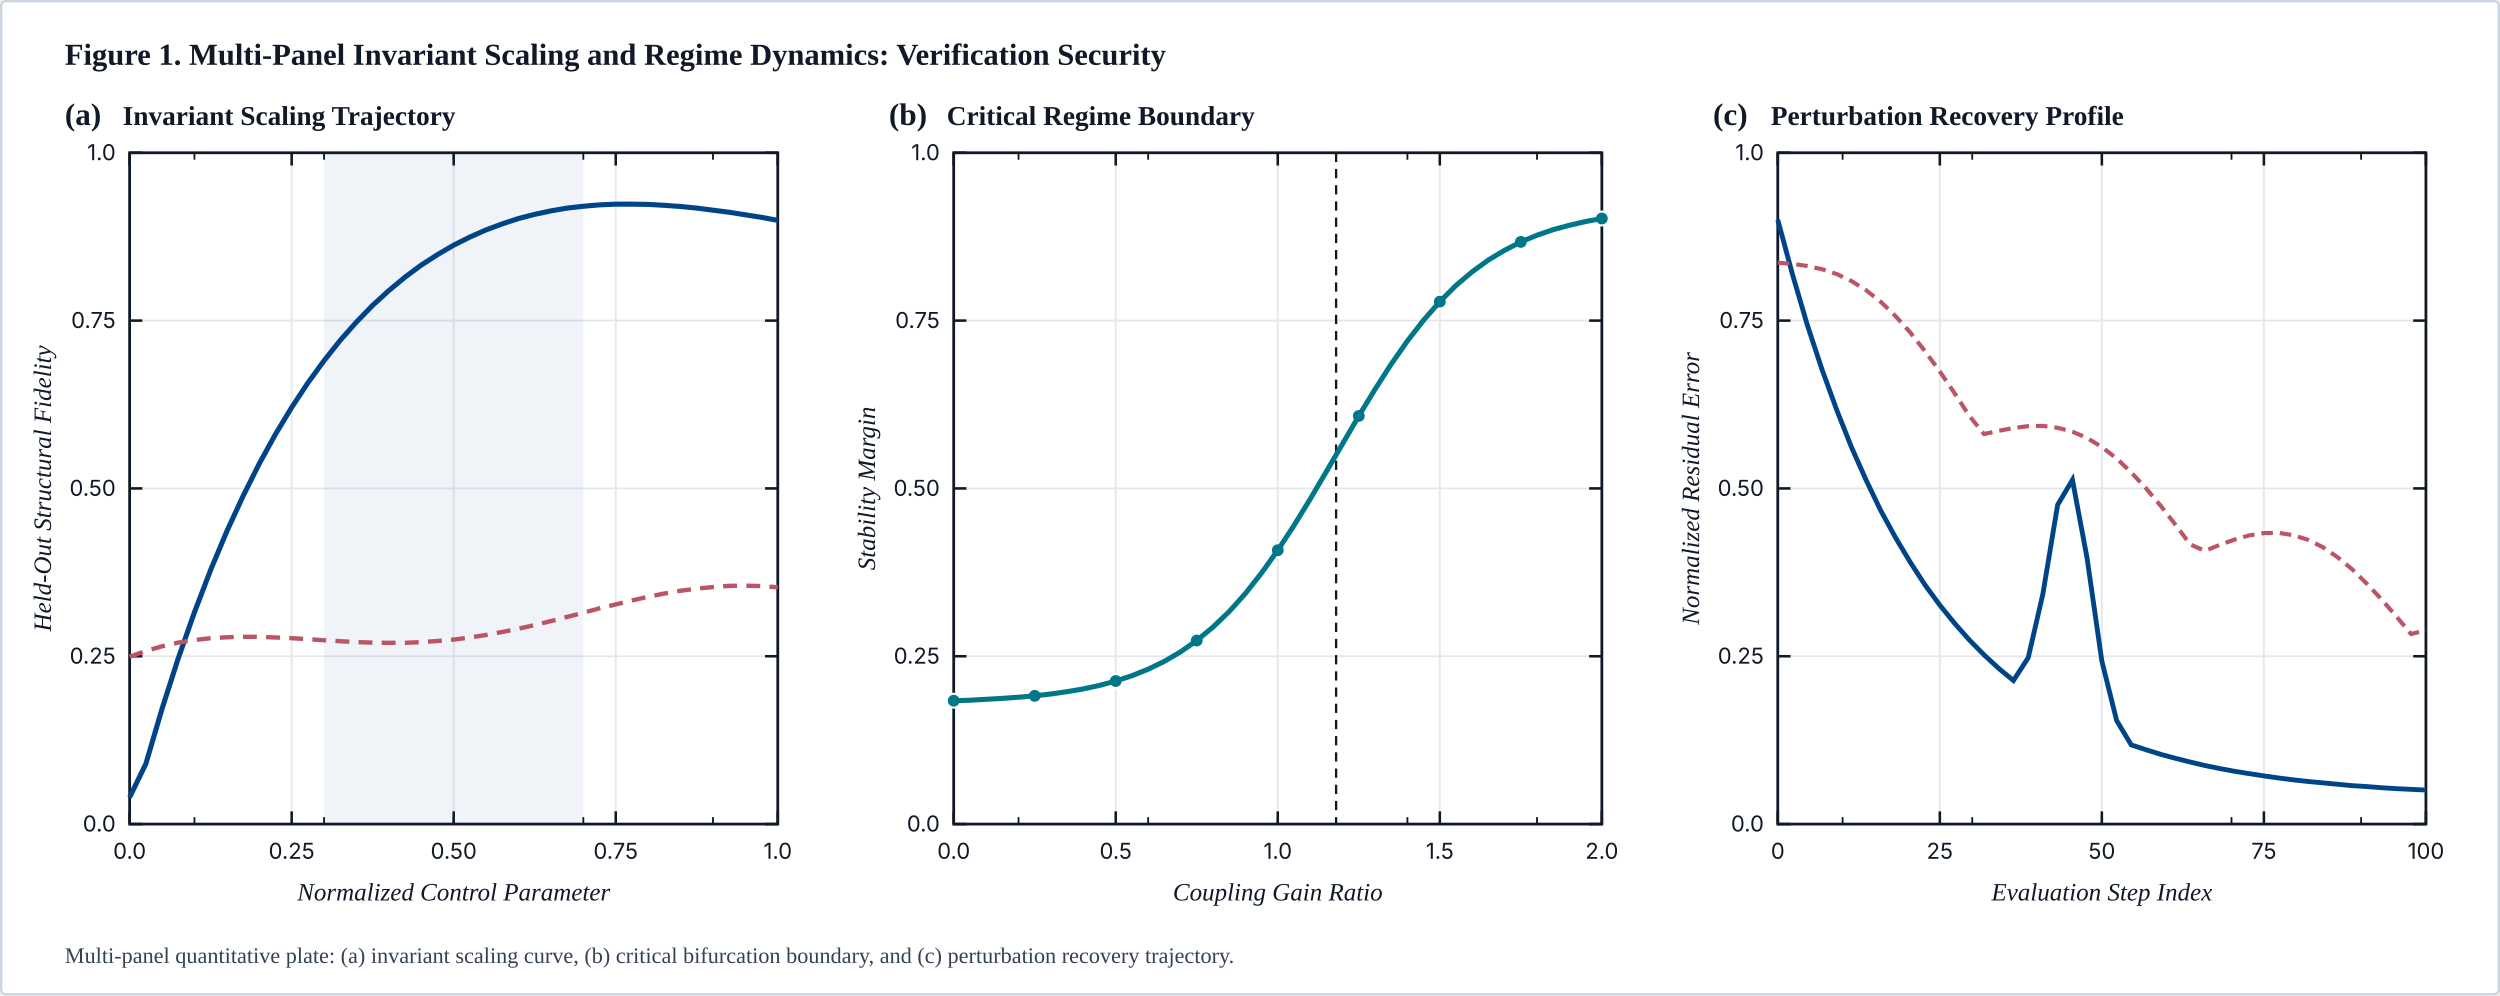
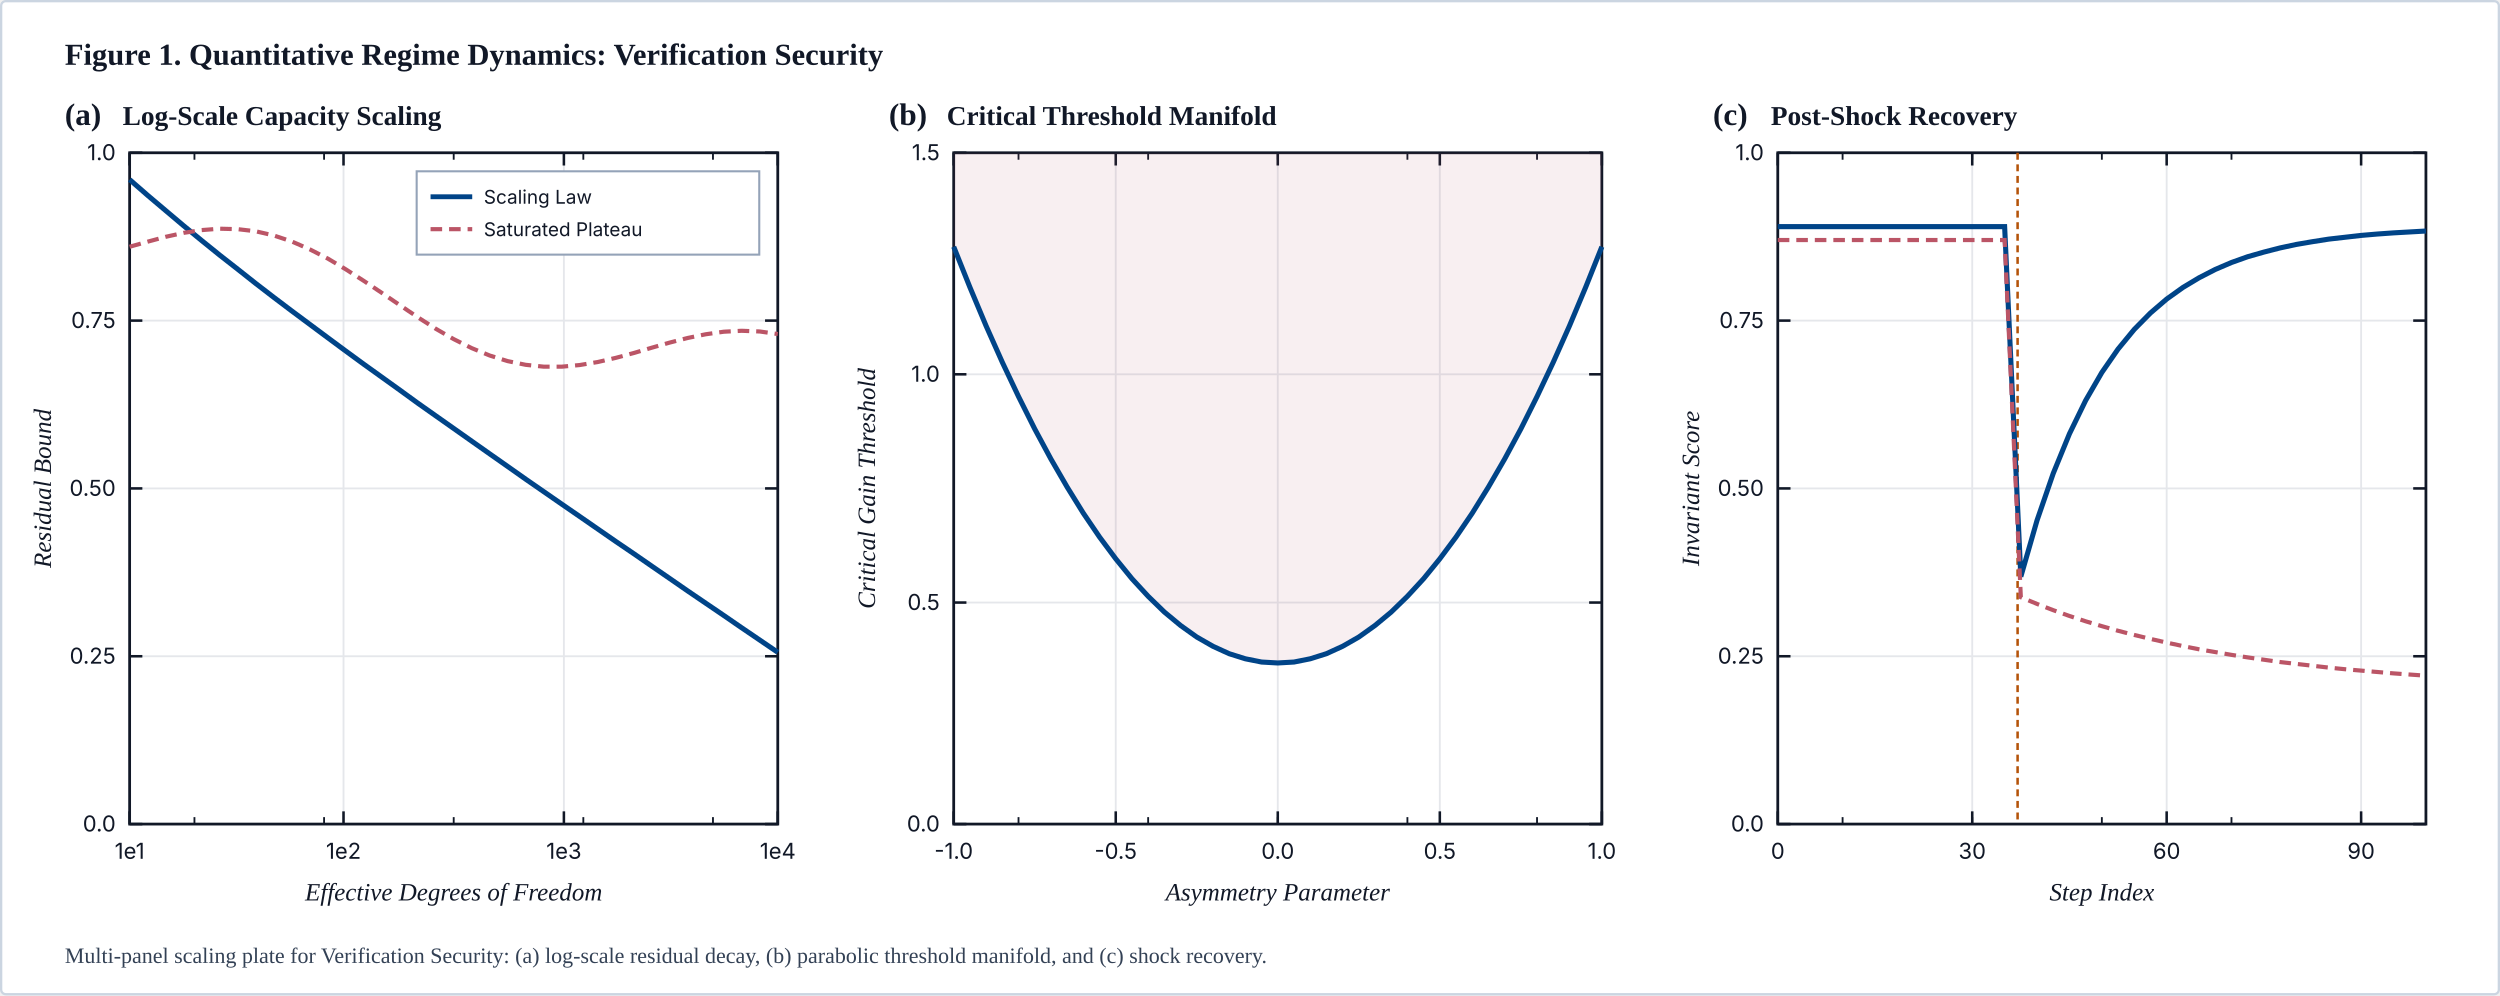
- <svg xmlns="http://www.w3.org/2000/svg" viewBox="0 0 1080 430" width="1080" height="430" role="img" data-figure-style="journal-multipanel">
+ <svg xmlns="http://www.w3.org/2000/svg" viewBox="0 0 1080 430" width="1080" height="430" role="img" data-figure-style="journal-multipanel" data-figure-family="frontier_fam_3">
  <rect x="0.5" y="0.5" width="1079" height="429" rx="2" fill="#ffffff" stroke="#cbd5e1" stroke-width="1" />
-   <text x="28" y="28" fill="#111827" font-family="Georgia, 'Times New Roman', serif" font-size="13.2" font-weight="700">Figure 1. Multi-Panel Invariant Scaling and Regime Dynamics: Verification Security</text>
+   <text x="28" y="28" fill="#111827" font-family="Georgia, 'Times New Roman', serif" font-size="13.2" font-weight="700">Figure 1. Quantitative Regime Dynamics: Verification Security</text>
  <text x="28.0" y="54.0" fill="#111827" font-family="Georgia, 'Times New Roman', serif" font-size="13.5" font-weight="700">(a)</text>
-   <text x="53.0" y="54.0" fill="#111827" font-family="Georgia, 'Times New Roman', serif" font-size="11.8" font-weight="600">Invariant Scaling Trajectory</text>
+   <text x="53.0" y="54.0" fill="#111827" font-family="Georgia, 'Times New Roman', serif" font-size="11.8" font-weight="600">Log-Scale Capacity Scaling</text>
  <line x1="56.0" y1="356.0" x2="336.0" y2="356.0" stroke="#e5e7eb" stroke-width="0.8" />
  <line x1="56.0" y1="283.5" x2="336.0" y2="283.5" stroke="#e5e7eb" stroke-width="0.8" />
  <line x1="56.0" y1="211.0" x2="336.0" y2="211.0" stroke="#e5e7eb" stroke-width="0.8" />
  <line x1="56.0" y1="138.5" x2="336.0" y2="138.5" stroke="#e5e7eb" stroke-width="0.8" />
  <line x1="56.0" y1="66.0" x2="336.0" y2="66.0" stroke="#e5e7eb" stroke-width="0.8" />
  <line x1="56.0" y1="66.0" x2="56.0" y2="356.0" stroke="#e5e7eb" stroke-width="0.8" />
-   <line x1="126.0" y1="66.0" x2="126.0" y2="356.0" stroke="#e5e7eb" stroke-width="0.8" />
-   <line x1="196.0" y1="66.0" x2="196.0" y2="356.0" stroke="#e5e7eb" stroke-width="0.8" />
-   <line x1="266.0" y1="66.0" x2="266.0" y2="356.0" stroke="#e5e7eb" stroke-width="0.8" />
+   <line x1="148.4" y1="66.0" x2="148.4" y2="356.0" stroke="#e5e7eb" stroke-width="0.8" />
+   <line x1="243.6" y1="66.0" x2="243.6" y2="356.0" stroke="#e5e7eb" stroke-width="0.8" />
  <line x1="336.0" y1="66.0" x2="336.0" y2="356.0" stroke="#e5e7eb" stroke-width="0.8" />
  <rect x="56.0" y="66.0" width="280.0" height="290.0" fill="none" stroke="#111827" stroke-width="1.2" />
  <line x1="56.0" y1="356.0" x2="56.0" y2="350.5" stroke="#111827" stroke-width="1.1" />
  <line x1="56.0" y1="66.0" x2="56.0" y2="71.5" stroke="#111827" stroke-width="1.1" />
-   <text x="56.0" y="371.0" text-anchor="middle" fill="#111827" font-family="Inter, 'Helvetica Neue', Arial, sans-serif" font-size="9.5">0.0</text>
-   <line x1="126.0" y1="356.0" x2="126.0" y2="350.5" stroke="#111827" stroke-width="1.1" />
-   <line x1="126.0" y1="66.0" x2="126.0" y2="71.5" stroke="#111827" stroke-width="1.1" />
-   <text x="126.0" y="371.0" text-anchor="middle" fill="#111827" font-family="Inter, 'Helvetica Neue', Arial, sans-serif" font-size="9.5">0.25</text>
-   <line x1="196.0" y1="356.0" x2="196.0" y2="350.5" stroke="#111827" stroke-width="1.1" />
-   <line x1="196.0" y1="66.0" x2="196.0" y2="71.5" stroke="#111827" stroke-width="1.1" />
-   <text x="196.0" y="371.0" text-anchor="middle" fill="#111827" font-family="Inter, 'Helvetica Neue', Arial, sans-serif" font-size="9.5">0.50</text>
-   <line x1="266.0" y1="356.0" x2="266.0" y2="350.5" stroke="#111827" stroke-width="1.1" />
-   <line x1="266.0" y1="66.0" x2="266.0" y2="71.5" stroke="#111827" stroke-width="1.1" />
-   <text x="266.0" y="371.0" text-anchor="middle" fill="#111827" font-family="Inter, 'Helvetica Neue', Arial, sans-serif" font-size="9.5">0.75</text>
+   <text x="56.0" y="371.0" text-anchor="middle" fill="#111827" font-family="Inter, 'Helvetica Neue', Arial, sans-serif" font-size="9.5">1e1</text>
+   <line x1="148.4" y1="356.0" x2="148.4" y2="350.5" stroke="#111827" stroke-width="1.1" />
+   <line x1="148.4" y1="66.0" x2="148.4" y2="71.5" stroke="#111827" stroke-width="1.1" />
+   <text x="148.4" y="371.0" text-anchor="middle" fill="#111827" font-family="Inter, 'Helvetica Neue', Arial, sans-serif" font-size="9.5">1e2</text>
+   <line x1="243.6" y1="356.0" x2="243.6" y2="350.5" stroke="#111827" stroke-width="1.1" />
+   <line x1="243.6" y1="66.0" x2="243.6" y2="71.5" stroke="#111827" stroke-width="1.1" />
+   <text x="243.6" y="371.0" text-anchor="middle" fill="#111827" font-family="Inter, 'Helvetica Neue', Arial, sans-serif" font-size="9.5">1e3</text>
  <line x1="336.0" y1="356.0" x2="336.0" y2="350.5" stroke="#111827" stroke-width="1.1" />
  <line x1="336.0" y1="66.0" x2="336.0" y2="71.5" stroke="#111827" stroke-width="1.1" />
-   <text x="336.0" y="371.0" text-anchor="middle" fill="#111827" font-family="Inter, 'Helvetica Neue', Arial, sans-serif" font-size="9.5">1.0</text>
+   <text x="336.0" y="371.0" text-anchor="middle" fill="#111827" font-family="Inter, 'Helvetica Neue', Arial, sans-serif" font-size="9.5">1e4</text>
  <line x1="84.0" y1="356.0" x2="84.0" y2="353.0" stroke="#111827" stroke-width="0.8" />
  <line x1="84.0" y1="66.0" x2="84.0" y2="69.0" stroke="#111827" stroke-width="0.8" />
  <line x1="140.0" y1="356.0" x2="140.0" y2="353.0" stroke="#111827" stroke-width="0.8" />
  <line x1="140.0" y1="66.0" x2="140.0" y2="69.0" stroke="#111827" stroke-width="0.8" />
  <line x1="196.0" y1="356.0" x2="196.0" y2="353.0" stroke="#111827" stroke-width="0.8" />
  <line x1="196.0" y1="66.0" x2="196.0" y2="69.0" stroke="#111827" stroke-width="0.8" />
  <line x1="252.0" y1="356.0" x2="252.0" y2="353.0" stroke="#111827" stroke-width="0.8" />
  <line x1="252.0" y1="66.0" x2="252.0" y2="69.0" stroke="#111827" stroke-width="0.8" />
  <line x1="308.0" y1="356.0" x2="308.0" y2="353.0" stroke="#111827" stroke-width="0.8" />
  <line x1="308.0" y1="66.0" x2="308.0" y2="69.0" stroke="#111827" stroke-width="0.8" />
  <line x1="56.0" y1="356.0" x2="61.5" y2="356.0" stroke="#111827" stroke-width="1.1" />
  <line x1="336.0" y1="356.0" x2="330.5" y2="356.0" stroke="#111827" stroke-width="1.1" />
  <text x="50.0" y="359.2" text-anchor="end" fill="#111827" font-family="Inter, 'Helvetica Neue', Arial, sans-serif" font-size="9.5">0.0</text>
  <line x1="56.0" y1="283.5" x2="61.5" y2="283.5" stroke="#111827" stroke-width="1.1" />
  <line x1="336.0" y1="283.5" x2="330.5" y2="283.5" stroke="#111827" stroke-width="1.1" />
  <text x="50.0" y="286.7" text-anchor="end" fill="#111827" font-family="Inter, 'Helvetica Neue', Arial, sans-serif" font-size="9.5">0.25</text>
  <line x1="56.0" y1="211.0" x2="61.5" y2="211.0" stroke="#111827" stroke-width="1.1" />
  <line x1="336.0" y1="211.0" x2="330.5" y2="211.0" stroke="#111827" stroke-width="1.1" />
  <text x="50.0" y="214.2" text-anchor="end" fill="#111827" font-family="Inter, 'Helvetica Neue', Arial, sans-serif" font-size="9.5">0.50</text>
  <line x1="56.0" y1="138.5" x2="61.5" y2="138.5" stroke="#111827" stroke-width="1.1" />
  <line x1="336.0" y1="138.5" x2="330.5" y2="138.5" stroke="#111827" stroke-width="1.1" />
  <text x="50.0" y="141.7" text-anchor="end" fill="#111827" font-family="Inter, 'Helvetica Neue', Arial, sans-serif" font-size="9.5">0.75</text>
  <line x1="56.0" y1="66.0" x2="61.5" y2="66.0" stroke="#111827" stroke-width="1.1" />
  <line x1="336.0" y1="66.0" x2="330.5" y2="66.0" stroke="#111827" stroke-width="1.1" />
  <text x="50.0" y="69.2" text-anchor="end" fill="#111827" font-family="Inter, 'Helvetica Neue', Arial, sans-serif" font-size="9.5">1.0</text>
-   <text x="196.0" y="389.0" text-anchor="middle" fill="#111827" font-family="Georgia, 'Times New Roman', serif" font-size="10.8" font-style="italic">Normalized Control Parameter</text>
-   <text x="22.0" y="211.0" text-anchor="middle" transform="rotate(-90 22.0 211.0)" fill="#111827" font-family="Georgia, 'Times New Roman', serif" font-size="10.8" font-style="italic">Held-Out Structural Fidelity</text>
-   <rect x="140.0" y="66.0" width="112.0" height="290.0" fill="#004488" fill-opacity="0.06" />
-   <path d="M56.0,344.4 L63.0,330.0 L70.0,306.2 L77.0,284.4 L84.0,264.5 L91.0,246.2 L98.0,229.5 L105.0,214.3 L112.0,200.3 L119.0,187.6 L126.0,176.0 L133.0,165.4 L140.0,155.8 L147.0,147.0 L154.0,139.1 L161.0,131.9 L168.0,125.5 L175.0,119.7 L182.0,114.5 L189.0,110.0 L196.0,105.9 L203.0,102.4 L210.0,99.3 L217.0,96.7 L224.0,94.4 L231.0,92.6 L238.0,91.1 L245.0,89.9 L252.0,89.1 L259.0,88.5 L266.0,88.2 L273.0,88.2 L280.0,88.3 L287.0,88.7 L294.0,89.2 L301.0,89.9 L308.0,90.8 L315.0,91.7 L322.0,92.8 L329.0,93.9 L336.0,95.2" fill="none" stroke="#004488" stroke-width="2.2" />
-   <path d="M56.0,283.7 L63.0,281.2 L70.0,279.2 L77.0,277.6 L84.0,276.5 L91.0,275.7 L98.0,275.3 L105.0,275.1 L112.0,275.1 L119.0,275.4 L126.0,275.7 L133.0,276.1 L140.0,276.6 L147.0,277.0 L154.0,277.4 L161.0,277.6 L168.0,277.7 L175.0,277.7 L182.0,277.4 L189.0,276.9 L196.0,276.3 L203.0,275.4 L210.0,274.3 L217.0,273.0 L224.0,271.6 L231.0,270.0 L238.0,268.3 L245.0,266.5 L252.0,264.7 L259.0,262.8 L266.0,261.1 L273.0,259.4 L280.0,257.8 L287.0,256.4 L294.0,255.2 L301.0,254.3 L308.0,253.6 L315.0,253.1 L322.0,253.0 L329.0,253.2 L336.0,253.7" fill="none" stroke="#bb5566" stroke-width="1.9" stroke-dasharray="6 4" />
+   <text x="196.0" y="389.0" text-anchor="middle" fill="#111827" font-family="Georgia, 'Times New Roman', serif" font-size="10.8" font-style="italic">Effective Degrees of Freedom</text>
+   <text x="22.0" y="211.0" text-anchor="middle" transform="rotate(-90 22.0 211.0)" fill="#111827" font-family="Georgia, 'Times New Roman', serif" font-size="10.8" font-style="italic">Residual Bound</text>
+   <path d="M56.0,77.6 L63.8,84.4 L71.6,91.0 L79.3,97.5 L87.1,103.9 L94.9,110.2 L102.7,116.3 L110.4,122.4 L118.2,128.4 L126.0,134.3 L133.8,140.1 L141.6,145.9 L149.3,151.6 L157.1,157.3 L164.9,162.9 L172.7,168.5 L180.4,174.1 L188.2,179.6 L196.0,185.1 L203.8,190.6 L211.6,196.1 L219.3,201.5 L227.1,207.0 L234.9,212.4 L242.7,217.8 L250.4,223.1 L258.2,228.5 L266.0,233.9 L273.8,239.2 L281.6,244.6 L289.3,249.9 L297.1,255.3 L304.9,260.6 L312.7,265.9 L320.4,271.2 L328.2,276.5 L336.0,281.8" fill="none" stroke="#004488" stroke-width="2.2" />
+   <path d="M56.0,106.6 L63.8,104.4 L71.6,102.3 L79.3,100.6 L87.1,99.4 L94.9,98.8 L102.7,99.0 L110.4,99.9 L118.2,101.7 L126.0,104.3 L133.8,107.7 L141.6,111.7 L149.3,116.3 L157.1,121.3 L164.9,126.5 L172.7,131.8 L180.4,137.0 L188.2,142.0 L196.0,146.5 L203.8,150.4 L211.6,153.6 L219.3,156.0 L227.1,157.6 L234.9,158.4 L242.7,158.4 L250.4,157.7 L258.2,156.4 L266.0,154.6 L273.8,152.5 L281.6,150.2 L289.3,148.0 L297.1,146.0 L304.9,144.4 L312.7,143.3 L320.4,142.9 L328.2,143.2 L336.0,144.3" fill="none" stroke="#bb5566" stroke-width="1.8" stroke-dasharray="5 3" />
+   <rect x="180.0" y="74.0" width="148.0" height="36" fill="#ffffff" stroke="#94a3b8" stroke-width="0.9" />
+   <line x1="186.0" y1="85.0" x2="204.0" y2="85.0" stroke="#004488" stroke-width="2.1" />
+   <text x="209.0" y="88.0" fill="#111827" font-family="Inter, 'Helvetica Neue', Arial, sans-serif" font-size="8.2">Scaling Law</text>
+   <line x1="186.0" y1="99.0" x2="204.0" y2="99.0" stroke="#bb5566" stroke-width="1.8" stroke-dasharray="5 3" />
+   <text x="209.0" y="102.0" fill="#111827" font-family="Inter, 'Helvetica Neue', Arial, sans-serif" font-size="8.2">Saturated Plateau</text>
  <text x="384.0" y="54.0" fill="#111827" font-family="Georgia, 'Times New Roman', serif" font-size="13.5" font-weight="700">(b)</text>
-   <text x="409.0" y="54.0" fill="#111827" font-family="Georgia, 'Times New Roman', serif" font-size="11.8" font-weight="600">Critical Regime Boundary</text>
+   <text x="409.0" y="54.0" fill="#111827" font-family="Georgia, 'Times New Roman', serif" font-size="11.8" font-weight="600">Critical Threshold Manifold</text>
  <line x1="412.0" y1="356.0" x2="692.0" y2="356.0" stroke="#e5e7eb" stroke-width="0.8" />
-   <line x1="412.0" y1="283.5" x2="692.0" y2="283.5" stroke="#e5e7eb" stroke-width="0.8" />
-   <line x1="412.0" y1="211.0" x2="692.0" y2="211.0" stroke="#e5e7eb" stroke-width="0.8" />
-   <line x1="412.0" y1="138.5" x2="692.0" y2="138.5" stroke="#e5e7eb" stroke-width="0.8" />
+   <line x1="412.0" y1="260.3" x2="692.0" y2="260.3" stroke="#e5e7eb" stroke-width="0.8" />
+   <line x1="412.0" y1="161.7" x2="692.0" y2="161.7" stroke="#e5e7eb" stroke-width="0.8" />
  <line x1="412.0" y1="66.0" x2="692.0" y2="66.0" stroke="#e5e7eb" stroke-width="0.8" />
  <line x1="412.0" y1="66.0" x2="412.0" y2="356.0" stroke="#e5e7eb" stroke-width="0.8" />
  <line x1="482.0" y1="66.0" x2="482.0" y2="356.0" stroke="#e5e7eb" stroke-width="0.8" />
  <line x1="552.0" y1="66.0" x2="552.0" y2="356.0" stroke="#e5e7eb" stroke-width="0.8" />
  <line x1="622.0" y1="66.0" x2="622.0" y2="356.0" stroke="#e5e7eb" stroke-width="0.8" />
  <line x1="692.0" y1="66.0" x2="692.0" y2="356.0" stroke="#e5e7eb" stroke-width="0.8" />
  <rect x="412.0" y="66.0" width="280.0" height="290.0" fill="none" stroke="#111827" stroke-width="1.2" />
  <line x1="412.0" y1="356.0" x2="412.0" y2="350.5" stroke="#111827" stroke-width="1.1" />
  <line x1="412.0" y1="66.0" x2="412.0" y2="71.5" stroke="#111827" stroke-width="1.1" />
-   <text x="412.0" y="371.0" text-anchor="middle" fill="#111827" font-family="Inter, 'Helvetica Neue', Arial, sans-serif" font-size="9.5">0.0</text>
+   <text x="412.0" y="371.0" text-anchor="middle" fill="#111827" font-family="Inter, 'Helvetica Neue', Arial, sans-serif" font-size="9.5">-1.0</text>
  <line x1="482.0" y1="356.0" x2="482.0" y2="350.5" stroke="#111827" stroke-width="1.1" />
  <line x1="482.0" y1="66.0" x2="482.0" y2="71.5" stroke="#111827" stroke-width="1.1" />
-   <text x="482.0" y="371.0" text-anchor="middle" fill="#111827" font-family="Inter, 'Helvetica Neue', Arial, sans-serif" font-size="9.5">0.5</text>
+   <text x="482.0" y="371.0" text-anchor="middle" fill="#111827" font-family="Inter, 'Helvetica Neue', Arial, sans-serif" font-size="9.5">-0.5</text>
  <line x1="552.0" y1="356.0" x2="552.0" y2="350.5" stroke="#111827" stroke-width="1.1" />
  <line x1="552.0" y1="66.0" x2="552.0" y2="71.5" stroke="#111827" stroke-width="1.1" />
-   <text x="552.0" y="371.0" text-anchor="middle" fill="#111827" font-family="Inter, 'Helvetica Neue', Arial, sans-serif" font-size="9.5">1.0</text>
+   <text x="552.0" y="371.0" text-anchor="middle" fill="#111827" font-family="Inter, 'Helvetica Neue', Arial, sans-serif" font-size="9.5">0.0</text>
  <line x1="622.0" y1="356.0" x2="622.0" y2="350.5" stroke="#111827" stroke-width="1.1" />
  <line x1="622.0" y1="66.0" x2="622.0" y2="71.5" stroke="#111827" stroke-width="1.1" />
-   <text x="622.0" y="371.0" text-anchor="middle" fill="#111827" font-family="Inter, 'Helvetica Neue', Arial, sans-serif" font-size="9.5">1.5</text>
+   <text x="622.0" y="371.0" text-anchor="middle" fill="#111827" font-family="Inter, 'Helvetica Neue', Arial, sans-serif" font-size="9.5">0.5</text>
  <line x1="692.0" y1="356.0" x2="692.0" y2="350.5" stroke="#111827" stroke-width="1.1" />
  <line x1="692.0" y1="66.0" x2="692.0" y2="71.5" stroke="#111827" stroke-width="1.1" />
-   <text x="692.0" y="371.0" text-anchor="middle" fill="#111827" font-family="Inter, 'Helvetica Neue', Arial, sans-serif" font-size="9.5">2.0</text>
+   <text x="692.0" y="371.0" text-anchor="middle" fill="#111827" font-family="Inter, 'Helvetica Neue', Arial, sans-serif" font-size="9.5">1.0</text>
  <line x1="440.0" y1="356.0" x2="440.0" y2="353.0" stroke="#111827" stroke-width="0.8" />
  <line x1="440.0" y1="66.0" x2="440.0" y2="69.0" stroke="#111827" stroke-width="0.8" />
  <line x1="496.0" y1="356.0" x2="496.0" y2="353.0" stroke="#111827" stroke-width="0.8" />
  <line x1="496.0" y1="66.0" x2="496.0" y2="69.0" stroke="#111827" stroke-width="0.8" />
  <line x1="552.0" y1="356.0" x2="552.0" y2="353.0" stroke="#111827" stroke-width="0.8" />
  <line x1="552.0" y1="66.0" x2="552.0" y2="69.0" stroke="#111827" stroke-width="0.8" />
  <line x1="608.0" y1="356.0" x2="608.0" y2="353.0" stroke="#111827" stroke-width="0.8" />
  <line x1="608.0" y1="66.0" x2="608.0" y2="69.0" stroke="#111827" stroke-width="0.8" />
  <line x1="664.0" y1="356.0" x2="664.0" y2="353.0" stroke="#111827" stroke-width="0.8" />
  <line x1="664.0" y1="66.0" x2="664.0" y2="69.0" stroke="#111827" stroke-width="0.8" />
  <line x1="412.0" y1="356.0" x2="417.5" y2="356.0" stroke="#111827" stroke-width="1.1" />
  <line x1="692.0" y1="356.0" x2="686.5" y2="356.0" stroke="#111827" stroke-width="1.1" />
  <text x="406.0" y="359.2" text-anchor="end" fill="#111827" font-family="Inter, 'Helvetica Neue', Arial, sans-serif" font-size="9.5">0.0</text>
-   <line x1="412.0" y1="283.5" x2="417.5" y2="283.5" stroke="#111827" stroke-width="1.1" />
-   <line x1="692.0" y1="283.5" x2="686.5" y2="283.5" stroke="#111827" stroke-width="1.1" />
-   <text x="406.0" y="286.7" text-anchor="end" fill="#111827" font-family="Inter, 'Helvetica Neue', Arial, sans-serif" font-size="9.5">0.25</text>
-   <line x1="412.0" y1="211.0" x2="417.5" y2="211.0" stroke="#111827" stroke-width="1.1" />
-   <line x1="692.0" y1="211.0" x2="686.5" y2="211.0" stroke="#111827" stroke-width="1.1" />
-   <text x="406.0" y="214.2" text-anchor="end" fill="#111827" font-family="Inter, 'Helvetica Neue', Arial, sans-serif" font-size="9.5">0.50</text>
-   <line x1="412.0" y1="138.5" x2="417.5" y2="138.5" stroke="#111827" stroke-width="1.1" />
-   <line x1="692.0" y1="138.5" x2="686.5" y2="138.5" stroke="#111827" stroke-width="1.1" />
-   <text x="406.0" y="141.7" text-anchor="end" fill="#111827" font-family="Inter, 'Helvetica Neue', Arial, sans-serif" font-size="9.5">0.75</text>
+   <line x1="412.0" y1="260.3" x2="417.5" y2="260.3" stroke="#111827" stroke-width="1.1" />
+   <line x1="692.0" y1="260.3" x2="686.5" y2="260.3" stroke="#111827" stroke-width="1.1" />
+   <text x="406.0" y="263.5" text-anchor="end" fill="#111827" font-family="Inter, 'Helvetica Neue', Arial, sans-serif" font-size="9.5">0.5</text>
+   <line x1="412.0" y1="161.7" x2="417.5" y2="161.7" stroke="#111827" stroke-width="1.1" />
+   <line x1="692.0" y1="161.7" x2="686.5" y2="161.7" stroke="#111827" stroke-width="1.1" />
+   <text x="406.0" y="164.9" text-anchor="end" fill="#111827" font-family="Inter, 'Helvetica Neue', Arial, sans-serif" font-size="9.5">1.0</text>
  <line x1="412.0" y1="66.0" x2="417.5" y2="66.0" stroke="#111827" stroke-width="1.1" />
  <line x1="692.0" y1="66.0" x2="686.5" y2="66.0" stroke="#111827" stroke-width="1.1" />
-   <text x="406.0" y="69.2" text-anchor="end" fill="#111827" font-family="Inter, 'Helvetica Neue', Arial, sans-serif" font-size="9.5">1.0</text>
-   <text x="552.0" y="389.0" text-anchor="middle" fill="#111827" font-family="Georgia, 'Times New Roman', serif" font-size="10.8" font-style="italic">Coupling Gain Ratio</text>
-   <text x="378.0" y="211.0" text-anchor="middle" transform="rotate(-90 378.0 211.0)" fill="#111827" font-family="Georgia, 'Times New Roman', serif" font-size="10.8" font-style="italic">Stability Margin</text>
-   <circle cx="412.0" cy="302.7" r="3.0" fill="#007788" stroke="#ffffff" stroke-width="0.9" />
-   <circle cx="447.0" cy="300.6" r="3.0" fill="#007788" stroke="#ffffff" stroke-width="0.9" />
-   <circle cx="482.0" cy="294.2" r="3.0" fill="#007788" stroke="#ffffff" stroke-width="0.9" />
-   <circle cx="517.0" cy="276.7" r="3.0" fill="#007788" stroke="#ffffff" stroke-width="0.9" />
-   <circle cx="552.0" cy="237.7" r="3.0" fill="#007788" stroke="#ffffff" stroke-width="0.9" />
-   <circle cx="587.0" cy="179.7" r="3.0" fill="#007788" stroke="#ffffff" stroke-width="0.9" />
-   <circle cx="622.0" cy="130.3" r="3.0" fill="#007788" stroke="#ffffff" stroke-width="0.9" />
-   <circle cx="657.0" cy="104.5" r="3.0" fill="#007788" stroke="#ffffff" stroke-width="0.9" />
-   <circle cx="692.0" cy="94.4" r="3.0" fill="#007788" stroke="#ffffff" stroke-width="0.9" />
-   <line x1="577.2" y1="66.0" x2="577.2" y2="356.0" stroke="#111827" stroke-width="1.0" stroke-dasharray="4 3" />
-   <path d="M412.0,302.7 L419.0,302.5 L426.0,302.1 L433.0,301.7 L440.0,301.2 L447.0,300.6 L454.0,299.8 L461.0,298.8 L468.0,297.6 L475.0,296.1 L482.0,294.2 L489.0,291.9 L496.0,289.1 L503.0,285.7 L510.0,281.6 L517.0,276.7 L524.0,270.9 L531.0,264.2 L538.0,256.4 L545.0,247.5 L552.0,237.7 L559.0,227.0 L566.0,215.6 L573.0,203.7 L580.0,191.7 L587.0,179.7 L594.0,168.2 L601.0,157.3 L608.0,147.3 L615.0,138.3 L622.0,130.3 L629.0,123.3 L636.0,117.4 L643.0,112.3 L650.0,108.1 L657.0,104.5 L664.0,101.6 L671.0,99.2 L678.0,97.3 L685.0,95.7 L692.0,94.4" fill="none" stroke="#007788" stroke-width="2.2" />
+   <text x="406.0" y="69.2" text-anchor="end" fill="#111827" font-family="Inter, 'Helvetica Neue', Arial, sans-serif" font-size="9.5">1.5</text>
+   <text x="552.0" y="389.0" text-anchor="middle" fill="#111827" font-family="Georgia, 'Times New Roman', serif" font-size="10.8" font-style="italic">Asymmetry Parameter</text>
+   <text x="378.0" y="211.0" text-anchor="middle" transform="rotate(-90 378.0 211.0)" fill="#111827" font-family="Georgia, 'Times New Roman', serif" font-size="10.8" font-style="italic">Critical Gain Threshold</text>
+   <polygon points="412.0,66.0 412.0,106.6 419.0,124.1 426.0,140.8 433.0,156.5 440.0,171.3 447.0,185.3 454.0,198.3 461.0,210.4 468.0,221.7 475.0,232.0 482.0,241.4 489.0,250.0 496.0,257.6 503.0,264.4 510.0,270.2 517.0,275.2 524.0,279.2 531.0,282.4 538.0,284.6 545.0,286.0 552.0,286.4 559.0,286.0 566.0,284.6 573.0,282.4 580.0,279.2 587.0,275.2 594.0,270.2 601.0,264.4 608.0,257.6 615.0,250.0 622.0,241.4 629.0,232.0 636.0,221.7 643.0,210.4 650.0,198.3 657.0,185.3 664.0,171.3 671.0,156.5 678.0,140.8 685.0,124.1 692.0,106.6 692.0,66.0" fill="#bb5566" fill-opacity="0.09" />
+   <path d="M412.0,106.6 L419.0,124.1 L426.0,140.8 L433.0,156.5 L440.0,171.3 L447.0,185.3 L454.0,198.3 L461.0,210.4 L468.0,221.7 L475.0,232.0 L482.0,241.4 L489.0,250.0 L496.0,257.6 L503.0,264.4 L510.0,270.2 L517.0,275.2 L524.0,279.2 L531.0,282.4 L538.0,284.6 L545.0,286.0 L552.0,286.4 L559.0,286.0 L566.0,284.6 L573.0,282.4 L580.0,279.2 L587.0,275.2 L594.0,270.2 L601.0,264.4 L608.0,257.6 L615.0,250.0 L622.0,241.4 L629.0,232.0 L636.0,221.7 L643.0,210.4 L650.0,198.3 L657.0,185.3 L664.0,171.3 L671.0,156.5 L678.0,140.8 L685.0,124.1 L692.0,106.6" fill="none" stroke="#004488" stroke-width="2.2" />
  <text x="740.0" y="54.0" fill="#111827" font-family="Georgia, 'Times New Roman', serif" font-size="13.5" font-weight="700">(c)</text>
-   <text x="765.0" y="54.0" fill="#111827" font-family="Georgia, 'Times New Roman', serif" font-size="11.8" font-weight="600">Perturbation Recovery Profile</text>
+   <text x="765.0" y="54.0" fill="#111827" font-family="Georgia, 'Times New Roman', serif" font-size="11.8" font-weight="600">Post-Shock Recovery</text>
  <line x1="768.0" y1="356.0" x2="1048.0" y2="356.0" stroke="#e5e7eb" stroke-width="0.8" />
  <line x1="768.0" y1="283.5" x2="1048.0" y2="283.5" stroke="#e5e7eb" stroke-width="0.8" />
  <line x1="768.0" y1="211.0" x2="1048.0" y2="211.0" stroke="#e5e7eb" stroke-width="0.8" />
  <line x1="768.0" y1="138.5" x2="1048.0" y2="138.5" stroke="#e5e7eb" stroke-width="0.8" />
  <line x1="768.0" y1="66.0" x2="1048.0" y2="66.0" stroke="#e5e7eb" stroke-width="0.8" />
  <line x1="768.0" y1="66.0" x2="768.0" y2="356.0" stroke="#e5e7eb" stroke-width="0.8" />
-   <line x1="838.0" y1="66.0" x2="838.0" y2="356.0" stroke="#e5e7eb" stroke-width="0.8" />
-   <line x1="908.0" y1="66.0" x2="908.0" y2="356.0" stroke="#e5e7eb" stroke-width="0.8" />
-   <line x1="978.0" y1="66.0" x2="978.0" y2="356.0" stroke="#e5e7eb" stroke-width="0.8" />
-   <line x1="1048.0" y1="66.0" x2="1048.0" y2="356.0" stroke="#e5e7eb" stroke-width="0.8" />
+   <line x1="852.0" y1="66.0" x2="852.0" y2="356.0" stroke="#e5e7eb" stroke-width="0.8" />
+   <line x1="936.0" y1="66.0" x2="936.0" y2="356.0" stroke="#e5e7eb" stroke-width="0.8" />
+   <line x1="1020.0" y1="66.0" x2="1020.0" y2="356.0" stroke="#e5e7eb" stroke-width="0.8" />
  <rect x="768.0" y="66.0" width="280.0" height="290.0" fill="none" stroke="#111827" stroke-width="1.2" />
  <line x1="768.0" y1="356.0" x2="768.0" y2="350.5" stroke="#111827" stroke-width="1.1" />
  <line x1="768.0" y1="66.0" x2="768.0" y2="71.5" stroke="#111827" stroke-width="1.1" />
  <text x="768.0" y="371.0" text-anchor="middle" fill="#111827" font-family="Inter, 'Helvetica Neue', Arial, sans-serif" font-size="9.5">0</text>
-   <line x1="838.0" y1="356.0" x2="838.0" y2="350.5" stroke="#111827" stroke-width="1.1" />
-   <line x1="838.0" y1="66.0" x2="838.0" y2="71.5" stroke="#111827" stroke-width="1.1" />
-   <text x="838.0" y="371.0" text-anchor="middle" fill="#111827" font-family="Inter, 'Helvetica Neue', Arial, sans-serif" font-size="9.5">25</text>
-   <line x1="908.0" y1="356.0" x2="908.0" y2="350.5" stroke="#111827" stroke-width="1.1" />
-   <line x1="908.0" y1="66.0" x2="908.0" y2="71.5" stroke="#111827" stroke-width="1.1" />
-   <text x="908.0" y="371.0" text-anchor="middle" fill="#111827" font-family="Inter, 'Helvetica Neue', Arial, sans-serif" font-size="9.5">50</text>
-   <line x1="978.0" y1="356.0" x2="978.0" y2="350.5" stroke="#111827" stroke-width="1.1" />
-   <line x1="978.0" y1="66.0" x2="978.0" y2="71.5" stroke="#111827" stroke-width="1.1" />
-   <text x="978.0" y="371.0" text-anchor="middle" fill="#111827" font-family="Inter, 'Helvetica Neue', Arial, sans-serif" font-size="9.5">75</text>
-   <line x1="1048.0" y1="356.0" x2="1048.0" y2="350.5" stroke="#111827" stroke-width="1.1" />
-   <line x1="1048.0" y1="66.0" x2="1048.0" y2="71.5" stroke="#111827" stroke-width="1.1" />
-   <text x="1048.0" y="371.0" text-anchor="middle" fill="#111827" font-family="Inter, 'Helvetica Neue', Arial, sans-serif" font-size="9.5">100</text>
+   <line x1="852.0" y1="356.0" x2="852.0" y2="350.5" stroke="#111827" stroke-width="1.1" />
+   <line x1="852.0" y1="66.0" x2="852.0" y2="71.5" stroke="#111827" stroke-width="1.1" />
+   <text x="852.0" y="371.0" text-anchor="middle" fill="#111827" font-family="Inter, 'Helvetica Neue', Arial, sans-serif" font-size="9.5">30</text>
+   <line x1="936.0" y1="356.0" x2="936.0" y2="350.5" stroke="#111827" stroke-width="1.1" />
+   <line x1="936.0" y1="66.0" x2="936.0" y2="71.5" stroke="#111827" stroke-width="1.1" />
+   <text x="936.0" y="371.0" text-anchor="middle" fill="#111827" font-family="Inter, 'Helvetica Neue', Arial, sans-serif" font-size="9.5">60</text>
+   <line x1="1020.0" y1="356.0" x2="1020.0" y2="350.5" stroke="#111827" stroke-width="1.1" />
+   <line x1="1020.0" y1="66.0" x2="1020.0" y2="71.5" stroke="#111827" stroke-width="1.1" />
+   <text x="1020.0" y="371.0" text-anchor="middle" fill="#111827" font-family="Inter, 'Helvetica Neue', Arial, sans-serif" font-size="9.5">90</text>
  <line x1="796.0" y1="356.0" x2="796.0" y2="353.0" stroke="#111827" stroke-width="0.8" />
  <line x1="796.0" y1="66.0" x2="796.0" y2="69.0" stroke="#111827" stroke-width="0.8" />
  <line x1="852.0" y1="356.0" x2="852.0" y2="353.0" stroke="#111827" stroke-width="0.8" />
  <line x1="852.0" y1="66.0" x2="852.0" y2="69.0" stroke="#111827" stroke-width="0.8" />
  <line x1="908.0" y1="356.0" x2="908.0" y2="353.0" stroke="#111827" stroke-width="0.8" />
  <line x1="908.0" y1="66.0" x2="908.0" y2="69.0" stroke="#111827" stroke-width="0.8" />
  <line x1="964.0" y1="356.0" x2="964.0" y2="353.0" stroke="#111827" stroke-width="0.8" />
  <line x1="964.0" y1="66.0" x2="964.0" y2="69.0" stroke="#111827" stroke-width="0.8" />
  <line x1="1020.0" y1="356.0" x2="1020.0" y2="353.0" stroke="#111827" stroke-width="0.8" />
  <line x1="1020.0" y1="66.0" x2="1020.0" y2="69.0" stroke="#111827" stroke-width="0.8" />
  <line x1="768.0" y1="356.0" x2="773.5" y2="356.0" stroke="#111827" stroke-width="1.1" />
  <line x1="1048.0" y1="356.0" x2="1042.5" y2="356.0" stroke="#111827" stroke-width="1.1" />
  <text x="762.0" y="359.2" text-anchor="end" fill="#111827" font-family="Inter, 'Helvetica Neue', Arial, sans-serif" font-size="9.5">0.0</text>
  <line x1="768.0" y1="283.5" x2="773.5" y2="283.5" stroke="#111827" stroke-width="1.1" />
  <line x1="1048.0" y1="283.5" x2="1042.5" y2="283.5" stroke="#111827" stroke-width="1.1" />
  <text x="762.0" y="286.7" text-anchor="end" fill="#111827" font-family="Inter, 'Helvetica Neue', Arial, sans-serif" font-size="9.5">0.25</text>
  <line x1="768.0" y1="211.0" x2="773.5" y2="211.0" stroke="#111827" stroke-width="1.1" />
  <line x1="1048.0" y1="211.0" x2="1042.5" y2="211.0" stroke="#111827" stroke-width="1.1" />
  <text x="762.0" y="214.2" text-anchor="end" fill="#111827" font-family="Inter, 'Helvetica Neue', Arial, sans-serif" font-size="9.5">0.50</text>
  <line x1="768.0" y1="138.5" x2="773.5" y2="138.5" stroke="#111827" stroke-width="1.1" />
  <line x1="1048.0" y1="138.5" x2="1042.5" y2="138.5" stroke="#111827" stroke-width="1.1" />
  <text x="762.0" y="141.7" text-anchor="end" fill="#111827" font-family="Inter, 'Helvetica Neue', Arial, sans-serif" font-size="9.5">0.75</text>
  <line x1="768.0" y1="66.0" x2="773.5" y2="66.0" stroke="#111827" stroke-width="1.1" />
  <line x1="1048.0" y1="66.0" x2="1042.5" y2="66.0" stroke="#111827" stroke-width="1.1" />
  <text x="762.0" y="69.2" text-anchor="end" fill="#111827" font-family="Inter, 'Helvetica Neue', Arial, sans-serif" font-size="9.5">1.0</text>
-   <text x="908.0" y="389.0" text-anchor="middle" fill="#111827" font-family="Georgia, 'Times New Roman', serif" font-size="10.8" font-style="italic">Evaluation Step Index</text>
-   <text x="734.0" y="211.0" text-anchor="middle" transform="rotate(-90 734.0 211.0)" fill="#111827" font-family="Georgia, 'Times New Roman', serif" font-size="10.8" font-style="italic">Normalized Residual Error</text>
-   <path d="M768.0,95.0 L774.4,118.7 L780.7,140.2 L787.1,159.6 L793.5,177.2 L799.8,193.1 L806.2,207.5 L812.5,220.6 L818.9,232.3 L825.3,243.0 L831.6,252.7 L838.0,261.4 L844.4,269.3 L850.7,276.4 L857.1,282.9 L863.5,288.8 L869.8,294.0 L876.2,284.1 L882.5,256.7 L888.9,218.1 L895.3,207.3 L901.6,241.0 L908.0,285.6 L914.4,311.3 L920.7,321.8 L927.1,323.9 L933.5,325.9 L939.8,327.6 L946.2,329.2 L952.5,330.7 L958.9,332.0 L965.3,333.2 L971.6,334.2 L978.0,335.2 L984.4,336.1 L990.7,336.9 L997.1,337.6 L1003.5,338.2 L1009.8,338.8 L1016.2,339.4 L1022.5,339.8 L1028.9,340.3 L1035.3,340.7 L1041.6,341.0 L1048.0,341.3" fill="none" stroke="#004488" stroke-width="2.1" />
-   <path d="M768.0,113.5 L774.4,114.0 L780.7,114.9 L787.1,116.3 L793.5,118.4 L799.8,121.4 L806.2,125.4 L812.5,130.4 L818.9,136.6 L825.3,143.7 L831.6,151.7 L838.0,160.5 L844.4,169.9 L850.7,179.6 L857.1,187.5 L863.5,186.1 L869.8,184.9 L876.2,184.1 L882.5,184.0 L888.9,184.8 L895.3,186.5 L901.6,189.2 L908.0,193.1 L914.4,198.1 L920.7,204.1 L927.1,211.0 L933.5,218.6 L939.8,226.7 L946.2,235.2 L952.5,238.0 L958.9,235.4 L965.3,233.1 L971.6,231.3 L978.0,230.3 L984.4,230.2 L990.7,231.2 L997.1,233.2 L1003.5,236.4 L1009.8,240.7 L1016.2,246.0 L1022.5,252.2 L1028.9,259.0 L1035.3,266.4 L1041.6,273.9 L1048.0,272.2" fill="none" stroke="#bb5566" stroke-width="1.8" stroke-dasharray="5 3" />
-   <text x="28" y="416" fill="#334155" font-family="Georgia, 'Times New Roman', serif" font-size="9.6">Multi-panel quantitative plate: (a) invariant scaling curve, (b) critical bifurcation boundary, and (c) perturbation recovery trajectory.</text>
+   <text x="908.0" y="389.0" text-anchor="middle" fill="#111827" font-family="Georgia, 'Times New Roman', serif" font-size="10.8" font-style="italic">Step Index</text>
+   <text x="734.0" y="211.0" text-anchor="middle" transform="rotate(-90 734.0 211.0)" fill="#111827" font-family="Georgia, 'Times New Roman', serif" font-size="10.8" font-style="italic">Invariant Score</text>
+   <line x1="871.6" y1="66.0" x2="871.6" y2="356.0" stroke="#b45309" stroke-width="1.1" stroke-dasharray="3 2" />
+   <path d="M768.0,97.9 L775.0,97.9 L782.0,97.9 L789.0,97.9 L796.0,97.9 L803.0,97.9 L810.0,97.9 L817.0,97.9 L824.0,97.9 L831.0,97.9 L838.0,97.9 L845.0,97.9 L852.0,97.9 L859.0,97.9 L866.0,97.9 L873.0,249.1 L880.0,224.8 L887.0,204.5 L894.0,187.4 L901.0,173.0 L908.0,160.9 L915.0,150.8 L922.0,142.3 L929.0,135.2 L936.0,129.2 L943.0,124.2 L950.0,120.0 L957.0,116.4 L964.0,113.4 L971.0,110.9 L978.0,108.9 L985.0,107.1 L992.0,105.6 L999.0,104.4 L1006.0,103.3 L1013.0,102.5 L1020.0,101.7 L1027.0,101.1 L1034.0,100.6 L1041.0,100.2 L1048.0,99.8" fill="none" stroke="#004488" stroke-width="2.2" />
+   <path d="M768.0,103.7 L775.0,103.7 L782.0,103.7 L789.0,103.7 L796.0,103.7 L803.0,103.7 L810.0,103.7 L817.0,103.7 L824.0,103.7 L831.0,103.7 L838.0,103.7 L845.0,103.7 L852.0,103.7 L859.0,103.7 L866.0,103.7 L873.0,258.0 L880.0,260.9 L887.0,263.6 L894.0,266.1 L901.0,268.4 L908.0,270.5 L915.0,272.5 L922.0,274.3 L929.0,276.0 L936.0,277.6 L943.0,279.1 L950.0,280.5 L957.0,281.7 L964.0,282.9 L971.0,284.0 L978.0,285.0 L985.0,286.0 L992.0,286.8 L999.0,287.6 L1006.0,288.4 L1013.0,289.1 L1020.0,289.7 L1027.0,290.3 L1034.0,290.9 L1041.0,291.4 L1048.0,291.9" fill="none" stroke="#bb5566" stroke-width="1.8" stroke-dasharray="5 3" />
+   <text x="28" y="416" fill="#334155" font-family="Georgia, 'Times New Roman', serif" font-size="9.5">Multi-panel scaling plate for Verification Security: (a) log-scale residual decay, (b) parabolic threshold manifold, and (c) shock recovery.</text>
</svg>
